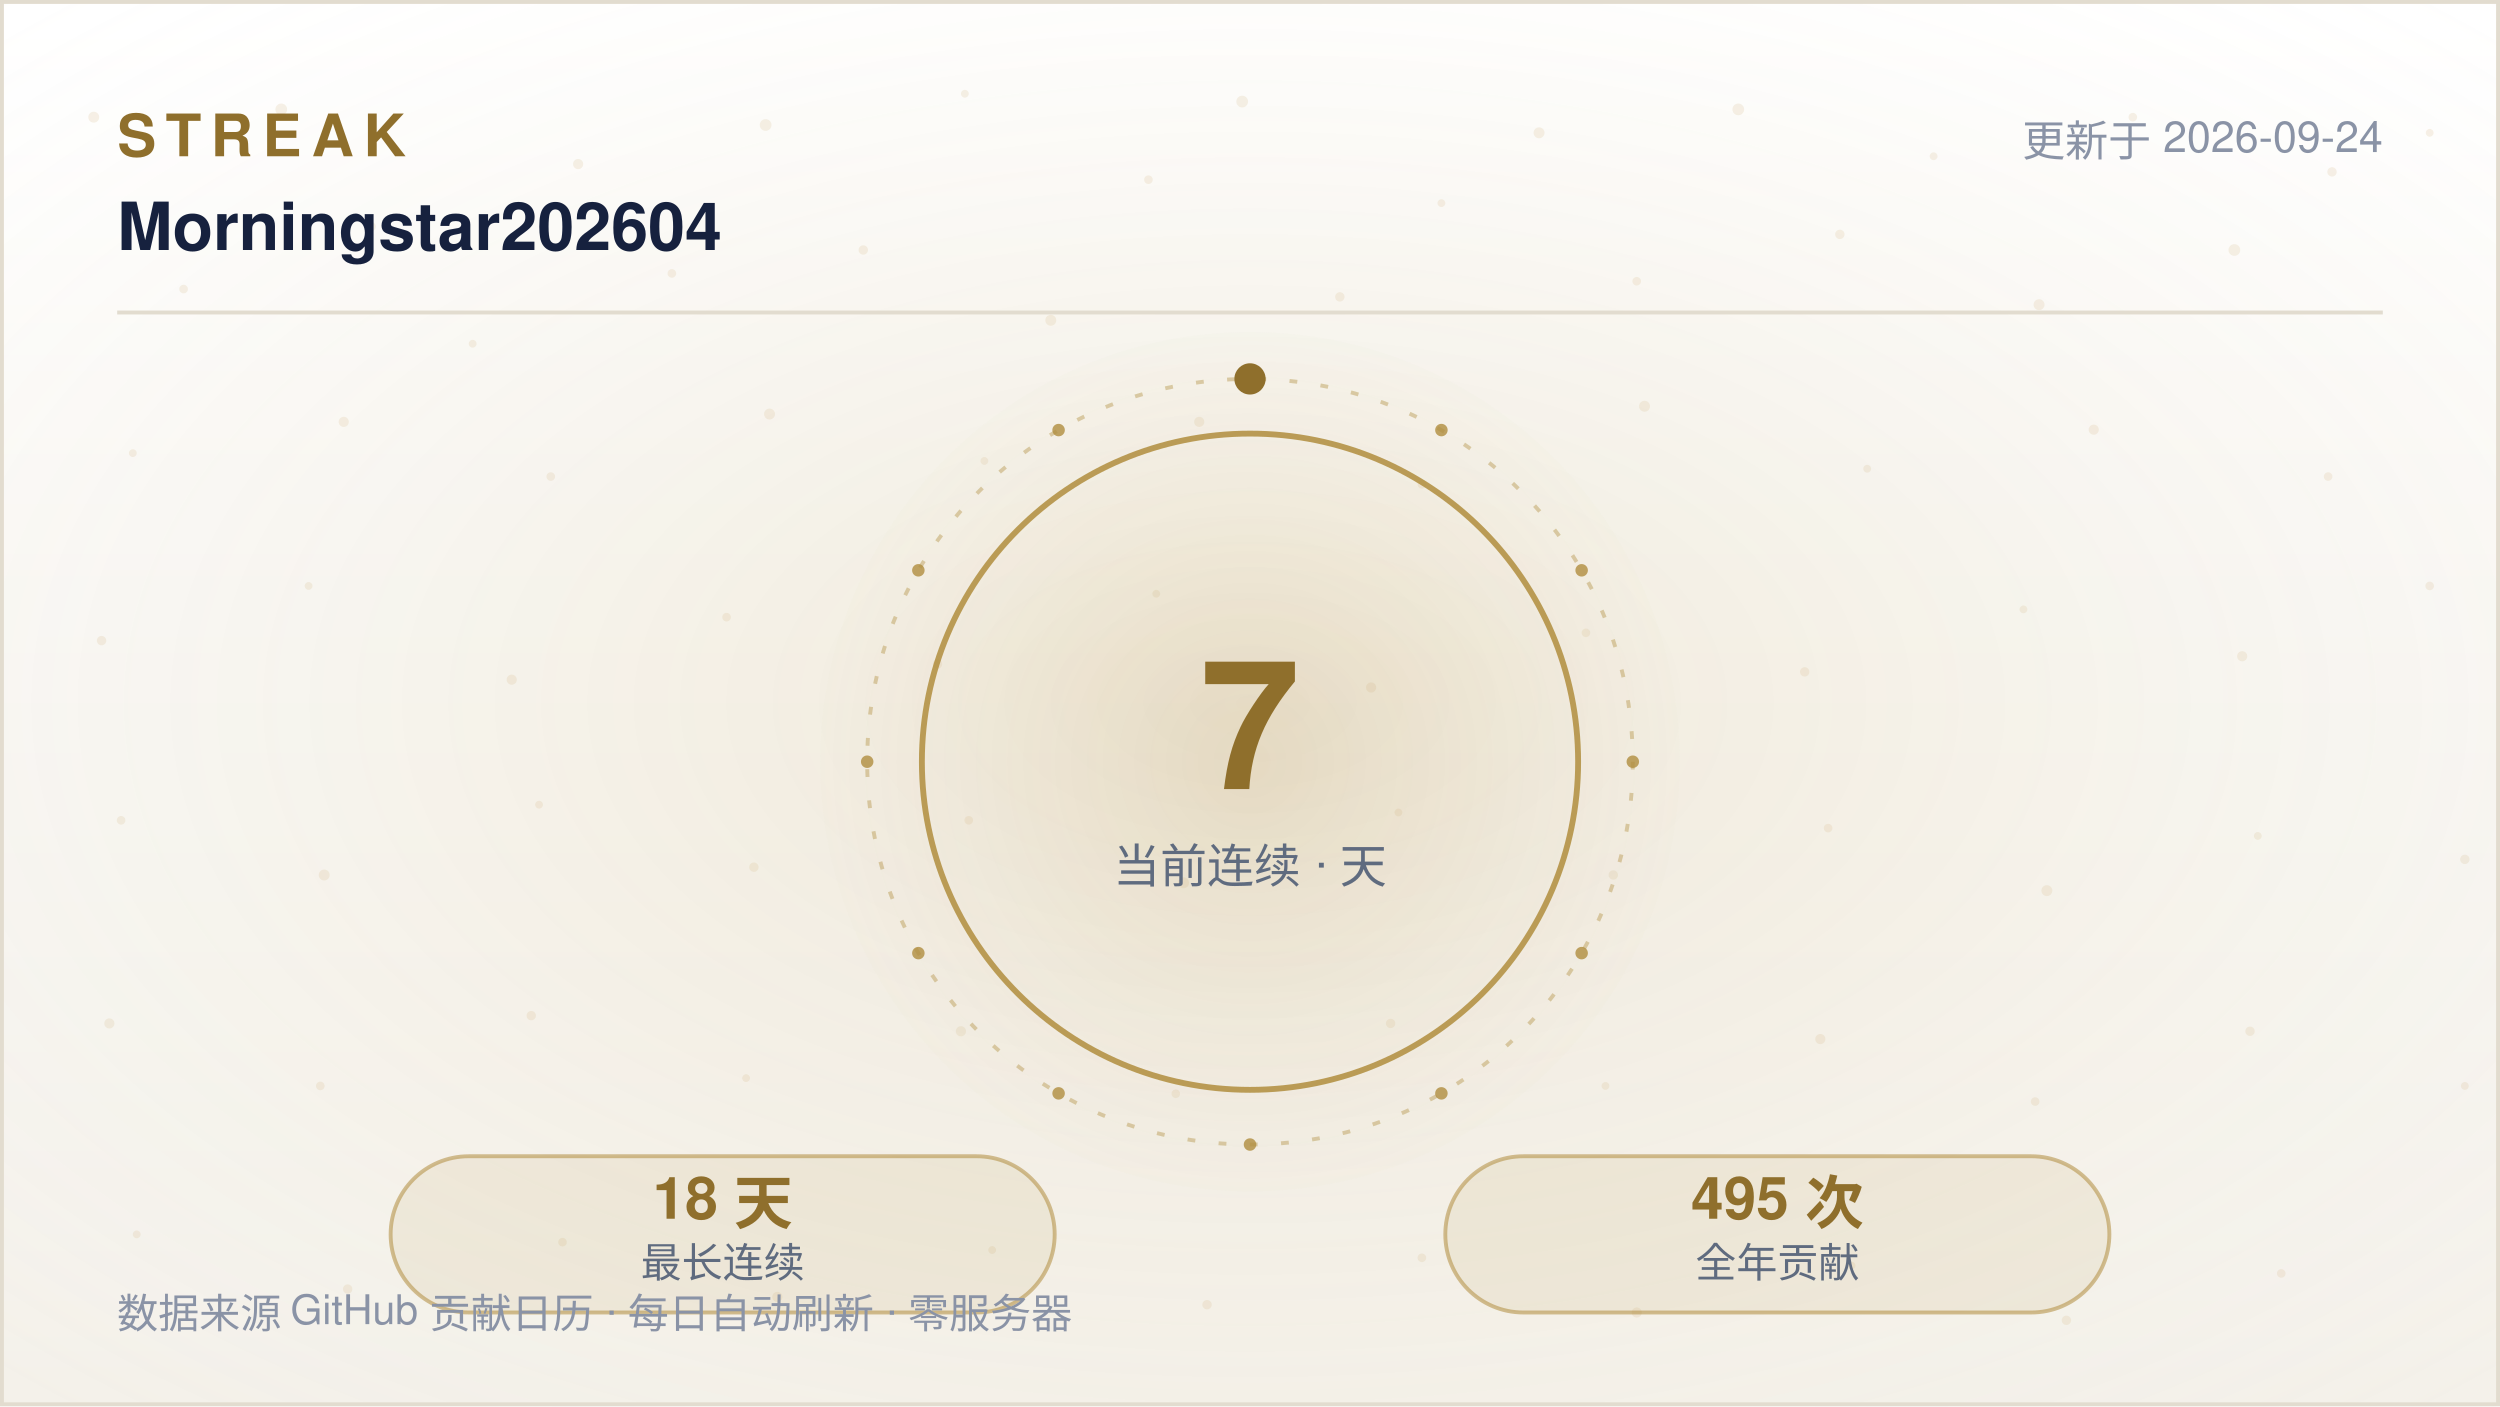
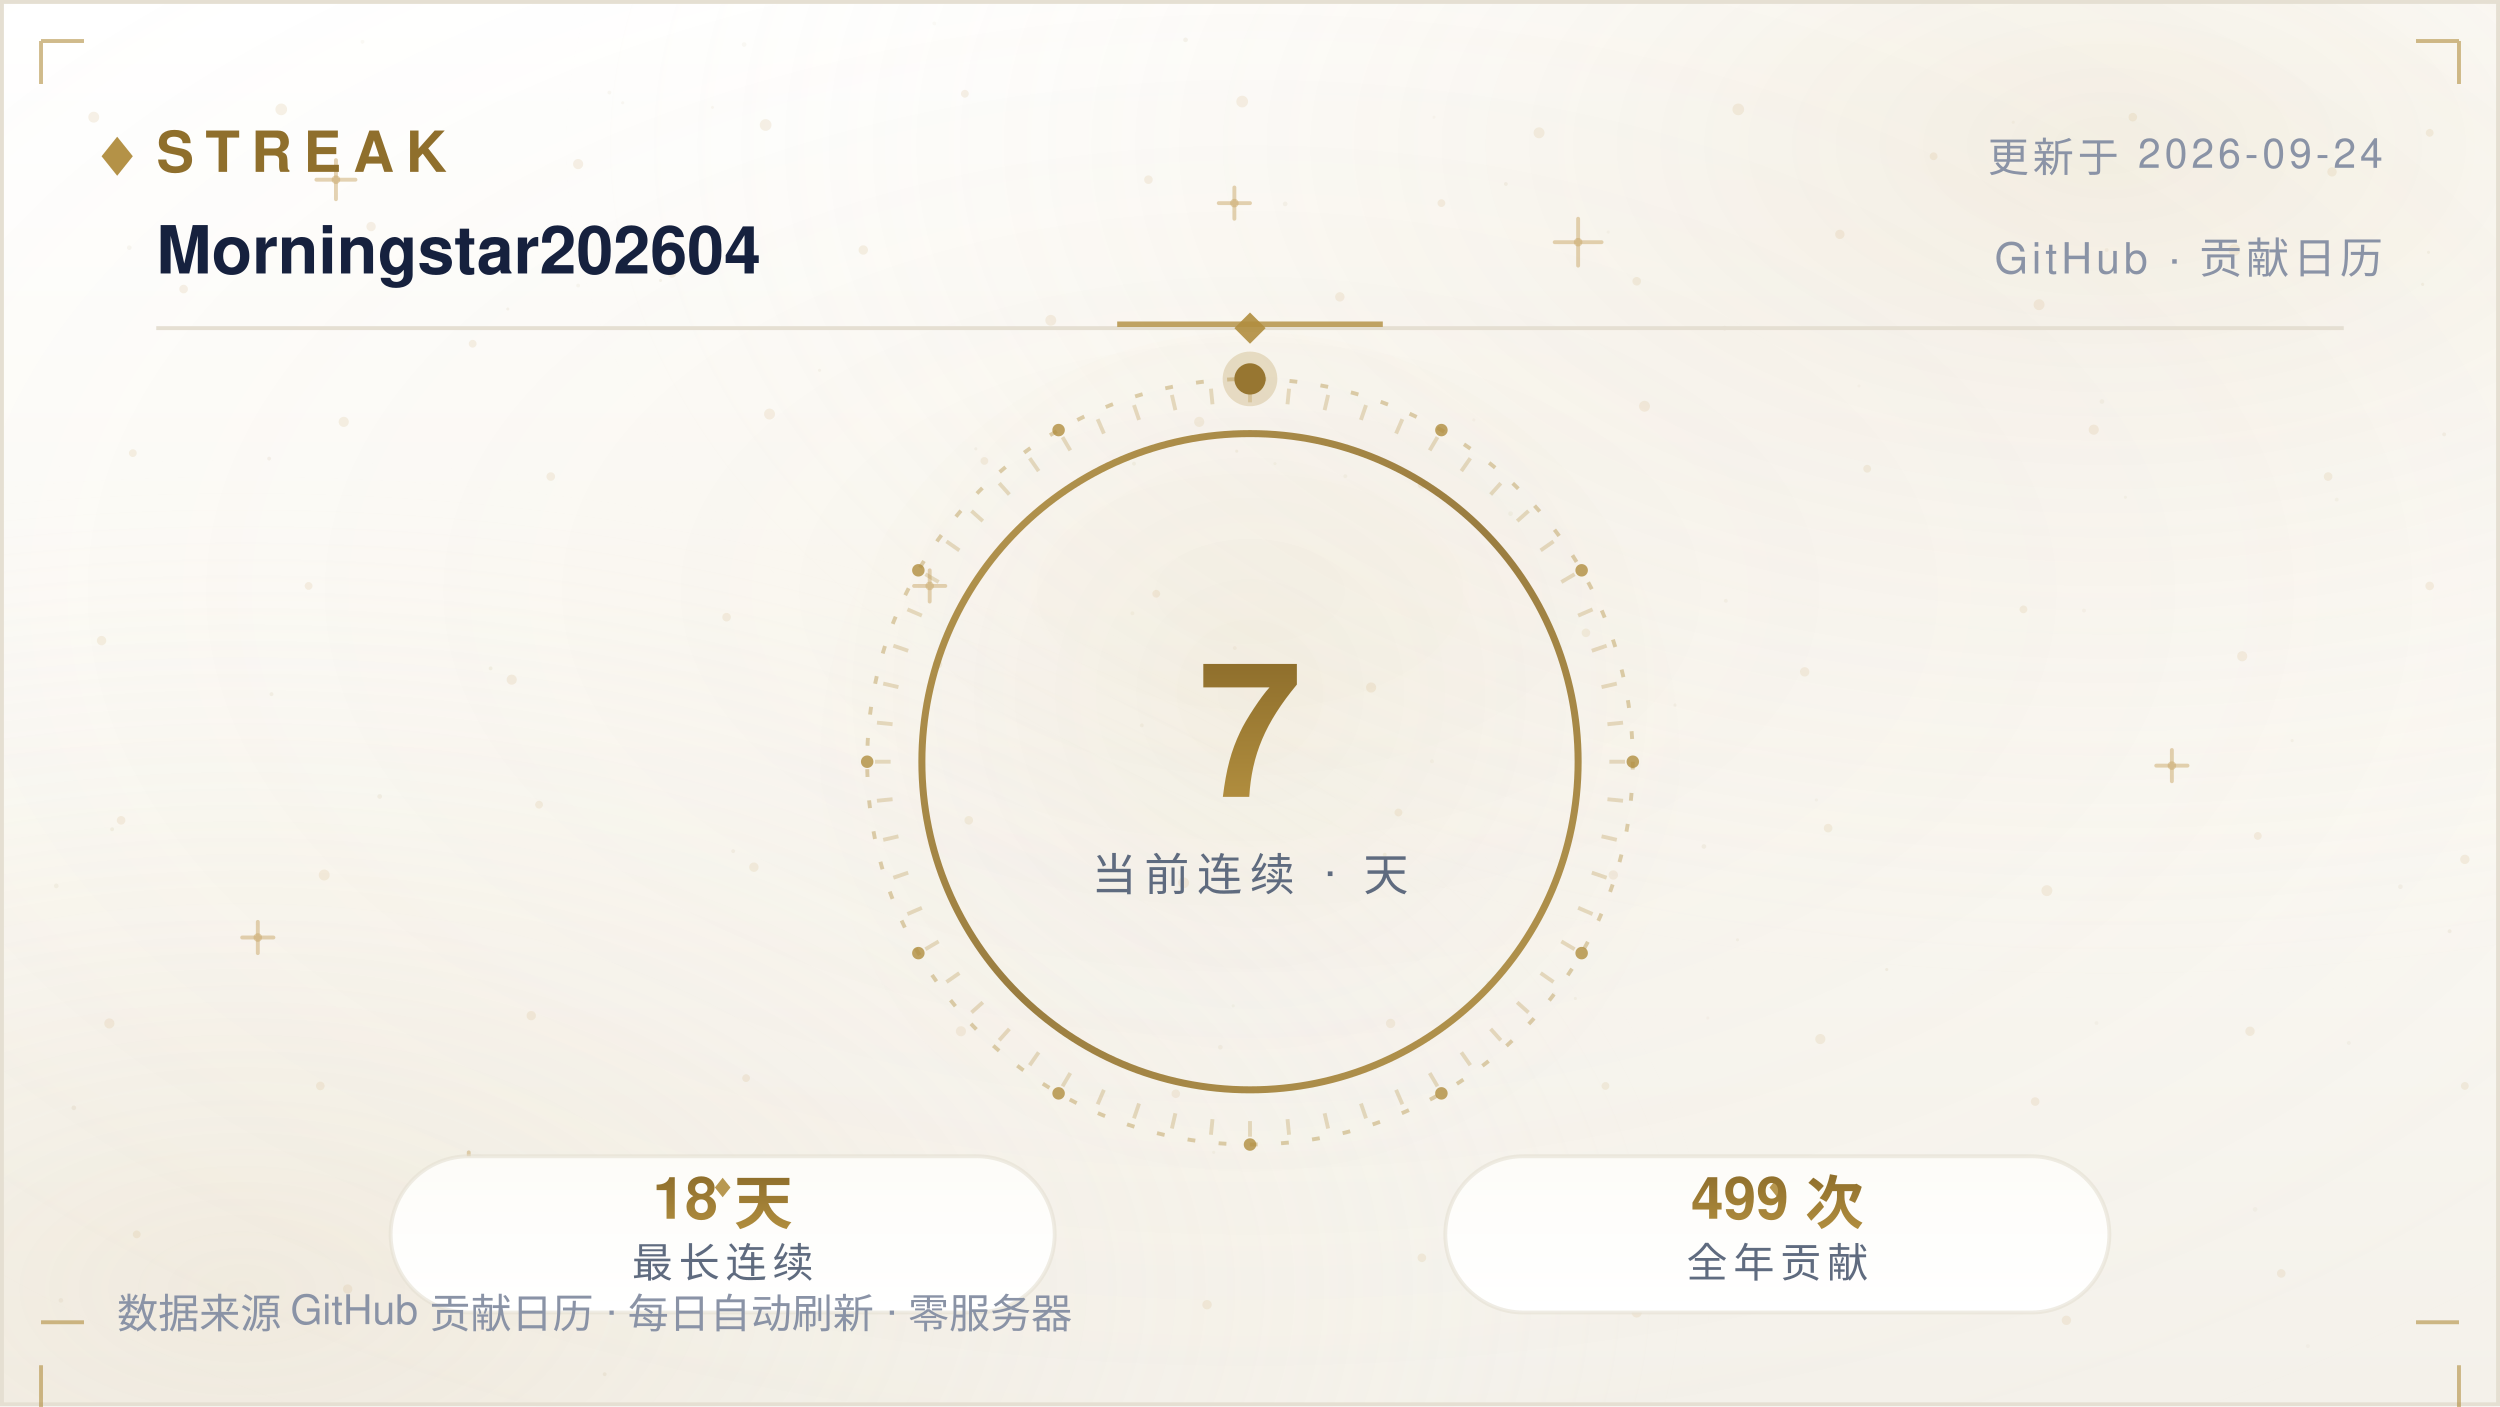
<svg xmlns="http://www.w3.org/2000/svg" width="640" height="360" viewBox="0 0 640 360" role="img" aria-label="Streak — Morningstar202604">
  <defs>
    <linearGradient id="bg" x1="0" y1="0" x2="0" y2="1">
      <stop offset="0" stop-color="#FFFFFF" />
+       <stop offset="0.5" stop-color="#FBF9F4" />
      <stop offset="1" stop-color="#F4F1EA" />
    </linearGradient>
-     <radialGradient id="glow" cx="0.5" cy="0.5" r="0.75">
-       <stop offset="0" stop-color="#B08D3E" stop-opacity="0.16" />
+     <radialGradient id="nebG" cx="0.84" cy="0.10" r="0.62">
+       <stop offset="0" stop-color="#B08D3E" stop-opacity="0.14" />
+       <stop offset="1" stop-color="#FFFFFF" stop-opacity="0" />
+     </radialGradient>
+     <radialGradient id="nebB" cx="0.10" cy="0.92" r="0.60">
+       <stop offset="0" stop-color="#DCCBA8" stop-opacity="0.2" />
+       <stop offset="1" stop-color="#FFFFFF" stop-opacity="0" />
+     </radialGradient>
+     <radialGradient id="glow" cx="0.5" cy="0.42" r="0.72">
+       <stop offset="0" stop-color="#B08D3E" stop-opacity="0.06" />
      <stop offset="1" stop-color="#FFFFFF" stop-opacity="0" />
    </radialGradient>
  </defs>
  <rect width="640" height="360" fill="url(#bg)" />
+   <rect width="640" height="360" fill="url(#nebG)" />
+   <rect width="640" height="360" fill="url(#nebB)" />
  <rect width="640" height="360" fill="url(#glow)" />
  <circle cx="24" cy="30" r="1.4" fill="#C9A86A" opacity="0.16" />
  <circle cx="47" cy="74" r="1.1" fill="#C9A86A" opacity="0.16" />
  <circle cx="72" cy="28" r="1.5" fill="#C9A86A" opacity="0.16" />
  <circle cx="95" cy="58" r="1.2" fill="#C9A86A" opacity="0.16" />
  <circle cx="121" cy="88" r="1" fill="#C9A86A" opacity="0.16" />
  <circle cx="148" cy="42" r="1.3" fill="#C9A86A" opacity="0.16" />
  <circle cx="172" cy="70" r="1.1" fill="#C9A86A" opacity="0.16" />
  <circle cx="196" cy="32" r="1.5" fill="#C9A86A" opacity="0.16" />
  <circle cx="221" cy="64" r="1.2" fill="#C9A86A" opacity="0.16" />
  <circle cx="247" cy="24" r="1" fill="#C9A86A" opacity="0.16" />
  <circle cx="269" cy="82" r="1.4" fill="#C9A86A" opacity="0.16" />
  <circle cx="294" cy="46" r="1.1" fill="#C9A86A" opacity="0.16" />
  <circle cx="318" cy="26" r="1.5" fill="#C9A86A" opacity="0.16" />
  <circle cx="343" cy="76" r="1.2" fill="#C9A86A" opacity="0.16" />
  <circle cx="369" cy="52" r="1" fill="#C9A86A" opacity="0.16" />
  <circle cx="394" cy="34" r="1.4" fill="#C9A86A" opacity="0.16" />
  <circle cx="419" cy="72" r="1.1" fill="#C9A86A" opacity="0.16" />
  <circle cx="445" cy="28" r="1.5" fill="#C9A86A" opacity="0.16" />
  <circle cx="471" cy="60" r="1.2" fill="#C9A86A" opacity="0.16" />
  <circle cx="495" cy="40" r="1" fill="#C9A86A" opacity="0.16" />
  <circle cx="522" cy="78" r="1.4" fill="#C9A86A" opacity="0.16" />
  <circle cx="546" cy="30" r="1.1" fill="#C9A86A" opacity="0.16" />
  <circle cx="572" cy="64" r="1.5" fill="#C9A86A" opacity="0.16" />
  <circle cx="597" cy="44" r="1.2" fill="#C9A86A" opacity="0.16" />
  <circle cx="622" cy="34" r="1" fill="#C9A86A" opacity="0.16" />
  <circle cx="34" cy="116" r="1" fill="#C9A86A" opacity="0.16" />
  <circle cx="88" cy="108" r="1.3" fill="#C9A86A" opacity="0.16" />
  <circle cx="141" cy="122" r="1.1" fill="#C9A86A" opacity="0.16" />
  <circle cx="197" cy="106" r="1.4" fill="#C9A86A" opacity="0.16" />
  <circle cx="252" cy="118" r="1" fill="#C9A86A" opacity="0.16" />
  <circle cx="307" cy="108" r="1.3" fill="#C9A86A" opacity="0.16" />
  <circle cx="364" cy="124" r="1.1" fill="#C9A86A" opacity="0.16" />
  <circle cx="421" cy="104" r="1.4" fill="#C9A86A" opacity="0.16" />
  <circle cx="478" cy="120" r="1" fill="#C9A86A" opacity="0.16" />
  <circle cx="536" cy="110" r="1.3" fill="#C9A86A" opacity="0.16" />
  <circle cx="596" cy="122" r="1.1" fill="#C9A86A" opacity="0.16" />
  <circle cx="26" cy="164" r="1.2" fill="#C9A86A" opacity="0.16" />
  <circle cx="79" cy="150" r="1" fill="#C9A86A" opacity="0.16" />
  <circle cx="131" cy="174" r="1.3" fill="#C9A86A" opacity="0.16" />
  <circle cx="186" cy="158" r="1.1" fill="#C9A86A" opacity="0.16" />
  <circle cx="240" cy="170" r="1.2" fill="#C9A86A" opacity="0.16" />
  <circle cx="296" cy="152" r="1" fill="#C9A86A" opacity="0.16" />
  <circle cx="351" cy="176" r="1.3" fill="#C9A86A" opacity="0.16" />
  <circle cx="406" cy="162" r="1.1" fill="#C9A86A" opacity="0.16" />
  <circle cx="462" cy="172" r="1.2" fill="#C9A86A" opacity="0.16" />
  <circle cx="518" cy="156" r="1" fill="#C9A86A" opacity="0.16" />
  <circle cx="574" cy="168" r="1.3" fill="#C9A86A" opacity="0.16" />
  <circle cx="622" cy="150" r="1.1" fill="#C9A86A" opacity="0.16" />
  <circle cx="31" cy="210" r="1.1" fill="#C9A86A" opacity="0.16" />
  <circle cx="83" cy="224" r="1.4" fill="#C9A86A" opacity="0.16" />
  <circle cx="138" cy="206" r="1" fill="#C9A86A" opacity="0.16" />
  <circle cx="193" cy="222" r="1.2" fill="#C9A86A" opacity="0.16" />
  <circle cx="248" cy="210" r="1.1" fill="#C9A86A" opacity="0.16" />
  <circle cx="303" cy="226" r="1.4" fill="#C9A86A" opacity="0.16" />
  <circle cx="358" cy="208" r="1" fill="#C9A86A" opacity="0.16" />
  <circle cx="413" cy="224" r="1.2" fill="#C9A86A" opacity="0.16" />
  <circle cx="468" cy="212" r="1.1" fill="#C9A86A" opacity="0.16" />
  <circle cx="524" cy="228" r="1.4" fill="#C9A86A" opacity="0.16" />
  <circle cx="578" cy="214" r="1" fill="#C9A86A" opacity="0.16" />
  <circle cx="631" cy="220" r="1.2" fill="#C9A86A" opacity="0.16" />
  <circle cx="28" cy="262" r="1.3" fill="#C9A86A" opacity="0.16" />
  <circle cx="82" cy="278" r="1.1" fill="#C9A86A" opacity="0.16" />
  <circle cx="136" cy="260" r="1.2" fill="#C9A86A" opacity="0.16" />
  <circle cx="191" cy="276" r="1" fill="#C9A86A" opacity="0.16" />
  <circle cx="246" cy="264" r="1.3" fill="#C9A86A" opacity="0.16" />
  <circle cx="301" cy="280" r="1.1" fill="#C9A86A" opacity="0.16" />
  <circle cx="356" cy="262" r="1.2" fill="#C9A86A" opacity="0.16" />
  <circle cx="411" cy="278" r="1" fill="#C9A86A" opacity="0.16" />
  <circle cx="466" cy="266" r="1.3" fill="#C9A86A" opacity="0.16" />
  <circle cx="521" cy="282" r="1.1" fill="#C9A86A" opacity="0.16" />
  <circle cx="576" cy="264" r="1.2" fill="#C9A86A" opacity="0.16" />
  <circle cx="631" cy="278" r="1" fill="#C9A86A" opacity="0.16" />
  <circle cx="35" cy="316" r="1" fill="#C9A86A" opacity="0.16" />
  <circle cx="89" cy="330" r="1.2" fill="#C9A86A" opacity="0.16" />
  <circle cx="144" cy="318" r="1.1" fill="#C9A86A" opacity="0.16" />
  <circle cx="199" cy="332" r="1.3" fill="#C9A86A" opacity="0.16" />
  <circle cx="254" cy="320" r="1" fill="#C9A86A" opacity="0.16" />
  <circle cx="309" cy="334" r="1.2" fill="#C9A86A" opacity="0.16" />
  <circle cx="364" cy="322" r="1.1" fill="#C9A86A" opacity="0.16" />
  <circle cx="419" cy="336" r="1.3" fill="#C9A86A" opacity="0.16" />
  <circle cx="474" cy="324" r="1" fill="#C9A86A" opacity="0.16" />
  <circle cx="529" cy="338" r="1.2" fill="#C9A86A" opacity="0.16" />
  <circle cx="584" cy="326" r="1.1" fill="#C9A86A" opacity="0.16" />
-   <rect x="0.5" y="0.5" width="639" height="359" fill="none" stroke="#E2DCCF" stroke-width="1" />
-   <text x="30" y="40" font-family="'Segoe UI',Helvetica,Arial,'PingFang SC','Microsoft YaHei',sans-serif" font-size="15" font-weight="700" letter-spacing="2.5" fill="#8F6F2C">STREAK</text>
-   <text x="610" y="40" text-anchor="end" font-family="'Segoe UI',Helvetica,Arial,'PingFang SC','Microsoft YaHei',sans-serif" font-size="11" fill="#8A93A6">更新于 2026-09-24</text>
-   <text x="30" y="64" font-family="'Segoe UI',Helvetica,Arial,'PingFang SC','Microsoft YaHei',sans-serif" font-size="17" font-weight="600" fill="#16213E">Morningstar202604</text>
-   <line x1="30" y1="80" x2="610" y2="80" stroke="#E2DCCF" stroke-width="1" />
+   <path d="M81.0 46.0 H91.0 M86.0 41.0 V51.0" stroke="#C9A86A" stroke-width="1" stroke-linecap="round" opacity="0.5" />
+   <circle cx="86.0" cy="46.0" r="1.1" fill="#C9A86A" opacity="0.5" />
+   <path d="M234.0 150.0 H242.0 M238.0 146.0 V154.0" stroke="#C9A86A" stroke-width="1" stroke-linecap="round" opacity="0.5" />
+   <circle cx="238.0" cy="150.0" r="1.1" fill="#C9A86A" opacity="0.5" />
+   <path d="M398.0 62.0 H410.0 M404.0 56.0 V68.0" stroke="#C9A86A" stroke-width="1" stroke-linecap="round" opacity="0.5" />
+   <circle cx="404.0" cy="62.0" r="1.1" fill="#C9A86A" opacity="0.5" />
+   <path d="M552.0 196.0 H560.0 M556.0 192.0 V200.0" stroke="#C9A86A" stroke-width="1" stroke-linecap="round" opacity="0.5" />
+   <circle cx="556.0" cy="196.0" r="1.1" fill="#C9A86A" opacity="0.5" />
+   <path d="M115.0 300.0 H125.0 M120.0 295.0 V305.0" stroke="#C9A86A" stroke-width="1" stroke-linecap="round" opacity="0.5" />
+   <circle cx="120.0" cy="300.0" r="1.1" fill="#C9A86A" opacity="0.5" />
+   <path d="M488.0 330.0 H496.0 M492.0 326.0 V334.0" stroke="#C9A86A" stroke-width="1" stroke-linecap="round" opacity="0.5" />
+   <circle cx="492.0" cy="330.0" r="1.1" fill="#C9A86A" opacity="0.5" />
+   <path d="M312.0 52.0 H320.0 M316.0 48.0 V56.0" stroke="#C9A86A" stroke-width="1" stroke-linecap="round" opacity="0.5" />
+   <circle cx="316.0" cy="52.0" r="1.1" fill="#C9A86A" opacity="0.5" />
+   <path d="M62.0 240.0 H70.0 M66.0 236.0 V244.0" stroke="#C9A86A" stroke-width="1" stroke-linecap="round" opacity="0.5" />
+   <circle cx="66.0" cy="240.0" r="1.1" fill="#C9A86A" opacity="0.5" />
+   <circle cx="15.6" cy="332.9" r="0.6" fill="#8F6F2C" opacity="0.067" />
+   <circle cx="97.2" cy="203.9" r="0.6" fill="#8F6F2C" opacity="0.076" />
+   <circle cx="538.1" cy="102.8" r="0.6" fill="#8F6F2C" opacity="0.057" />
+   <circle cx="344.4" cy="121.9" r="0.5" fill="#8F6F2C" opacity="0.057" />
+   <circle cx="159.4" cy="26.3" r="0.4" fill="#8F6F2C" opacity="0.048" />
+   <circle cx="28.7" cy="212.3" r="0.5" fill="#8F6F2C" opacity="0.080" />
+   <circle cx="209.8" cy="94.8" r="0.4" fill="#8F6F2C" opacity="0.060" />
+   <circle cx="316.1" cy="165.9" r="0.5" fill="#8F6F2C" opacity="0.057" />
+   <circle cx="590.8" cy="344.6" r="0.5" fill="#8F6F2C" opacity="0.037" />
+   <circle cx="539.3" cy="64.0" r="0.5" fill="#8F6F2C" opacity="0.068" />
+   <circle cx="385.5" cy="47.1" r="0.5" fill="#8F6F2C" opacity="0.076" />
+   <circle cx="292.3" cy="185.7" r="0.5" fill="#8F6F2C" opacity="0.060" />
+   <circle cx="536.7" cy="261.9" r="0.5" fill="#8F6F2C" opacity="0.046" />
+   <circle cx="377.3" cy="107.5" r="0.4" fill="#8F6F2C" opacity="0.041" />
+   <circle cx="92.8" cy="10.7" r="0.5" fill="#8F6F2C" opacity="0.044" />
+   <circle cx="354.5" cy="218.8" r="0.5" fill="#8F6F2C" opacity="0.080" />
+   <circle cx="310.7" cy="295.0" r="0.4" fill="#8F6F2C" opacity="0.054" />
+   <circle cx="601.3" cy="267.0" r="0.5" fill="#8F6F2C" opacity="0.054" />
+   <circle cx="18.9" cy="283.6" r="0.6" fill="#8F6F2C" opacity="0.085" />
+   <circle cx="312.4" cy="268.1" r="0.6" fill="#8F6F2C" opacity="0.069" />
+   <circle cx="239.2" cy="6.0" r="0.5" fill="#8F6F2C" opacity="0.036" />
+   <circle cx="436.2" cy="216.7" r="0.6" fill="#8F6F2C" opacity="0.071" />
+   <circle cx="329.0" cy="52.2" r="0.6" fill="#8F6F2C" opacity="0.063" />
+   <circle cx="625.7" cy="111.2" r="0.5" fill="#8F6F2C" opacity="0.075" />
+   <circle cx="428.8" cy="180.5" r="0.4" fill="#8F6F2C" opacity="0.065" />
+   <circle cx="169.1" cy="71.8" r="0.4" fill="#8F6F2C" opacity="0.073" />
+   <circle cx="586.8" cy="189.6" r="0.4" fill="#8F6F2C" opacity="0.060" />
+   <circle cx="598.2" cy="127.9" r="0.5" fill="#8F6F2C" opacity="0.054" />
+   <circle cx="289.9" cy="157.0" r="0.5" fill="#8F6F2C" opacity="0.053" />
+   <circle cx="315.7" cy="257.5" r="0.4" fill="#8F6F2C" opacity="0.054" />
+   <circle cx="154.8" cy="351.8" r="0.5" fill="#8F6F2C" opacity="0.080" />
+   <circle cx="411.7" cy="59.4" r="0.4" fill="#8F6F2C" opacity="0.043" />
+   <circle cx="465.0" cy="204.8" r="0.4" fill="#8F6F2C" opacity="0.048" />
+   <circle cx="533.5" cy="156.3" r="0.5" fill="#8F6F2C" opacity="0.050" />
+   <circle cx="621.7" cy="64.6" r="0.4" fill="#8F6F2C" opacity="0.064" />
+   <circle cx="14.4" cy="226.8" r="0.6" fill="#8F6F2C" opacity="0.064" />
+   <circle cx="68.9" cy="117.4" r="0.5" fill="#8F6F2C" opacity="0.076" />
+   <circle cx="182.4" cy="27.5" r="0.4" fill="#8F6F2C" opacity="0.047" />
+   <circle cx="125.6" cy="171.1" r="0.5" fill="#8F6F2C" opacity="0.081" />
+   <circle cx="367.1" cy="30.0" r="0.4" fill="#8F6F2C" opacity="0.039" />
+   <circle cx="441.5" cy="84.0" r="0.6" fill="#8F6F2C" opacity="0.085" />
+   <circle cx="69.5" cy="177.7" r="0.5" fill="#8F6F2C" opacity="0.078" />
+   <circle cx="627.1" cy="238.4" r="0.5" fill="#8F6F2C" opacity="0.081" />
+   <circle cx="620.2" cy="72.8" r="0.4" fill="#8F6F2C" opacity="0.078" />
+   <circle cx="508.9" cy="322.2" r="0.4" fill="#8F6F2C" opacity="0.055" />
+   <circle cx="403.3" cy="255.6" r="0.4" fill="#8F6F2C" opacity="0.061" />
+   <circle cx="381.0" cy="251.6" r="0.5" fill="#8F6F2C" opacity="0.078" />
+   <circle cx="33.1" cy="63.4" r="0.6" fill="#8F6F2C" opacity="0.059" />
+   <circle cx="249.8" cy="114.9" r="0.4" fill="#8F6F2C" opacity="0.066" />
+   <circle cx="434.3" cy="297.1" r="0.4" fill="#8F6F2C" opacity="0.082" />
+   <circle cx="437.2" cy="260.6" r="0.4" fill="#8F6F2C" opacity="0.040" />
+   <circle cx="577.3" cy="309.6" r="0.6" fill="#8F6F2C" opacity="0.044" />
+   <circle cx="366.6" cy="194.9" r="0.5" fill="#8F6F2C" opacity="0.044" />
+   <circle cx="444.8" cy="240.6" r="0.4" fill="#8F6F2C" opacity="0.060" />
+   <circle cx="316.6" cy="115.5" r="0.4" fill="#8F6F2C" opacity="0.076" />
+   <circle cx="148.0" cy="73.1" r="0.5" fill="#8F6F2C" opacity="0.053" />
+   <circle cx="326.4" cy="118.7" r="0.4" fill="#8F6F2C" opacity="0.054" />
+   <circle cx="515.4" cy="31.3" r="0.4" fill="#8F6F2C" opacity="0.047" />
+   <circle cx="182.8" cy="84.2" r="0.4" fill="#8F6F2C" opacity="0.039" />
+   <circle cx="475.9" cy="98.8" r="0.4" fill="#8F6F2C" opacity="0.037" />
+   <circle cx="441.8" cy="153.8" r="0.5" fill="#8F6F2C" opacity="0.057" />
+   <circle cx="386.7" cy="131.5" r="0.6" fill="#8F6F2C" opacity="0.059" />
+   <circle cx="303.5" cy="10.2" r="0.6" fill="#8F6F2C" opacity="0.074" />
+   <circle cx="544.1" cy="127.3" r="0.4" fill="#8F6F2C" opacity="0.054" />
+   <circle cx="156.0" cy="23.7" r="0.5" fill="#8F6F2C" opacity="0.051" />
+   <circle cx="614.5" cy="227.0" r="0.6" fill="#8F6F2C" opacity="0.068" />
+   <circle cx="397.8" cy="254.4" r="0.4" fill="#8F6F2C" opacity="0.042" />
+   <circle cx="190.5" cy="11.4" r="0.6" fill="#8F6F2C" opacity="0.043" />
+   <circle cx="483.0" cy="248.2" r="0.4" fill="#8F6F2C" opacity="0.085" />
+   <circle cx="187.7" cy="217.9" r="0.5" fill="#8F6F2C" opacity="0.067" />
+   <circle cx="290.3" cy="118.7" r="0.5" fill="#8F6F2C" opacity="0.068" />
+   <circle cx="130.0" cy="79.1" r="0.4" fill="#8F6F2C" opacity="0.074" />
+   <rect x="0.5" y="0.5" width="639" height="359" fill="none" stroke="#E5DFD2" stroke-width="1" />
+   <path d="M10.5 10.5 h11 M10.5 10.5 v11" fill="none" stroke="#B08D3E" stroke-width="1" opacity="0.6" />
+   <path d="M618.5 10.5 h11 M629.5 10.5 v11" fill="none" stroke="#B08D3E" stroke-width="1" opacity="0.6" />
+   <path d="M10.5 338.5 h11 M10.5 349.5 v11" fill="none" stroke="#B08D3E" stroke-width="1" opacity="0.6" />
+   <path d="M618.5 338.5 h11 M629.5 349.5 v11" fill="none" stroke="#B08D3E" stroke-width="1" opacity="0.6" />
+   <defs>
+     <linearGradient id="gtsk" x1="0" y1="0" x2="0" y2="1">
+       <stop offset="0" stop-color="#8F6F2C" />
+       <stop offset="1" stop-color="#B08D3E" />
+     </linearGradient>
+     <linearGradient id="grk" x1="0" y1="0" x2="1" y2="1">
+       <stop offset="0" stop-color="#B08D3E" />
+       <stop offset="0.5" stop-color="#8F6F2C" />
+       <stop offset="1" stop-color="#B08D3E" />
+     </linearGradient>
+     <linearGradient id="ppanel" x1="0" y1="0" x2="0" y2="1">
+       <stop offset="0" stop-color="#FDFCF8" />
+       <stop offset="1" stop-color="#FFFFFF" />
+     </linearGradient>
+   </defs>
+   <path d="M26 40 l4 -5 l4 5 l-4 5 z" fill="#B08D3E" opacity="0.95" />
+   <text x="40" y="44" font-family="'Segoe UI',Helvetica,Arial,'PingFang SC','Microsoft YaHei',sans-serif" font-size="14.5" font-weight="700" letter-spacing="3" fill="#8F6F2C">STREAK</text>
+   <text x="610" y="44" text-anchor="end" font-family="'Segoe UI',Helvetica,Arial,'PingFang SC','Microsoft YaHei',sans-serif" font-size="10.5" letter-spacing="1" fill="#8A93A6">更新于 2026-09-24</text>
+   <text x="40" y="70" font-family="'Segoe UI',Helvetica,Arial,'PingFang SC','Microsoft YaHei',sans-serif" font-size="17" font-weight="600" fill="#16213E">Morningstar202604</text>
+   <text x="610" y="70" text-anchor="end" font-family="'Segoe UI',Helvetica,Arial,'PingFang SC','Microsoft YaHei',sans-serif" font-size="11" letter-spacing="1" fill="#8A93A6">GitHub · 贡献日历</text>
+   <line x1="40" y1="84" x2="600" y2="84" stroke="#E5DFD2" stroke-width="1" />
+   <line x1="286" y1="83" x2="354" y2="83" stroke="#B08D3E" stroke-width="1.4" opacity="0.8" />
+   <path d="M320 80 l4 4 l-4 4 l-4 -4 z" fill="#B08D3E" opacity="0.9" />
  <circle cx="320" cy="195" r="110" fill="url(#glow)" />
-   <circle cx="320" cy="195" r="84" fill="none" stroke="#B08D3E" stroke-opacity="0.85" stroke-width="1.5" />
+   <circle cx="320" cy="195" r="84" fill="none" stroke="url(#grk)" stroke-opacity="0.9" stroke-width="1.8" />
  <circle cx="320" cy="195" r="98" fill="none" stroke="#B08D3E" stroke-opacity="0.4" stroke-dasharray="2 6" />
  <circle cx="418.0" cy="195.0" r="1.6" fill="#B08D3E" opacity="0.8" />
  <circle cx="404.9" cy="244.0" r="1.6" fill="#B08D3E" opacity="0.8" />
  <circle cx="369.0" cy="279.9" r="1.6" fill="#B08D3E" opacity="0.8" />
  <circle cx="320.0" cy="293.0" r="1.6" fill="#B08D3E" opacity="0.8" />
  <circle cx="271.0" cy="279.9" r="1.6" fill="#B08D3E" opacity="0.8" />
  <circle cx="235.1" cy="244.0" r="1.6" fill="#B08D3E" opacity="0.8" />
  <circle cx="222.0" cy="195.0" r="1.6" fill="#B08D3E" opacity="0.8" />
  <circle cx="235.1" cy="146.0" r="1.6" fill="#B08D3E" opacity="0.8" />
  <circle cx="271.0" cy="110.1" r="1.6" fill="#B08D3E" opacity="0.8" />
  <circle cx="320.0" cy="97.0" r="1.6" fill="#B08D3E" opacity="0.8" />
  <circle cx="369.0" cy="110.1" r="1.6" fill="#B08D3E" opacity="0.8" />
  <circle cx="404.9" cy="146.0" r="1.6" fill="#B08D3E" opacity="0.8" />
+   <line x1="412.0" y1="195.0" x2="416.0" y2="195.0" stroke="#B08D3E" stroke-width="1" opacity="0.28" />
+   <line x1="411.5" y1="204.6" x2="415.5" y2="205.0" stroke="#B08D3E" stroke-width="1" opacity="0.28" />
+   <line x1="410.0" y1="214.1" x2="413.9" y2="215.0" stroke="#B08D3E" stroke-width="1" opacity="0.28" />
+   <line x1="407.5" y1="223.4" x2="411.3" y2="224.7" stroke="#B08D3E" stroke-width="1" opacity="0.28" />
+   <line x1="404.0" y1="232.4" x2="407.7" y2="234.0" stroke="#B08D3E" stroke-width="1" opacity="0.28" />
+   <line x1="399.7" y1="241.0" x2="403.1" y2="243.0" stroke="#B08D3E" stroke-width="1" opacity="0.28" />
+   <line x1="394.4" y1="249.1" x2="397.7" y2="251.4" stroke="#B08D3E" stroke-width="1" opacity="0.28" />
+   <line x1="388.4" y1="256.6" x2="391.3" y2="259.2" stroke="#B08D3E" stroke-width="1" opacity="0.28" />
+   <line x1="381.6" y1="263.4" x2="384.2" y2="266.3" stroke="#B08D3E" stroke-width="1" opacity="0.28" />
+   <line x1="374.1" y1="269.4" x2="376.4" y2="272.7" stroke="#B08D3E" stroke-width="1" opacity="0.28" />
+   <line x1="366.0" y1="274.7" x2="368.0" y2="278.1" stroke="#B08D3E" stroke-width="1" opacity="0.28" />
+   <line x1="357.4" y1="279.0" x2="359.0" y2="282.7" stroke="#B08D3E" stroke-width="1" opacity="0.28" />
+   <line x1="348.4" y1="282.5" x2="349.7" y2="286.3" stroke="#B08D3E" stroke-width="1" opacity="0.28" />
+   <line x1="339.1" y1="285.0" x2="340.0" y2="288.9" stroke="#B08D3E" stroke-width="1" opacity="0.28" />
+   <line x1="329.6" y1="286.5" x2="330.0" y2="290.5" stroke="#B08D3E" stroke-width="1" opacity="0.28" />
+   <line x1="320.0" y1="287.0" x2="320.0" y2="291.0" stroke="#B08D3E" stroke-width="1" opacity="0.28" />
+   <line x1="310.4" y1="286.5" x2="310.0" y2="290.5" stroke="#B08D3E" stroke-width="1" opacity="0.28" />
+   <line x1="300.9" y1="285.0" x2="300.0" y2="288.9" stroke="#B08D3E" stroke-width="1" opacity="0.28" />
+   <line x1="291.6" y1="282.5" x2="290.3" y2="286.3" stroke="#B08D3E" stroke-width="1" opacity="0.28" />
+   <line x1="282.6" y1="279.0" x2="281.0" y2="282.7" stroke="#B08D3E" stroke-width="1" opacity="0.28" />
+   <line x1="274.0" y1="274.7" x2="272.0" y2="278.1" stroke="#B08D3E" stroke-width="1" opacity="0.28" />
+   <line x1="265.9" y1="269.4" x2="263.6" y2="272.7" stroke="#B08D3E" stroke-width="1" opacity="0.28" />
+   <line x1="258.4" y1="263.4" x2="255.8" y2="266.3" stroke="#B08D3E" stroke-width="1" opacity="0.28" />
+   <line x1="251.6" y1="256.6" x2="248.7" y2="259.2" stroke="#B08D3E" stroke-width="1" opacity="0.28" />
+   <line x1="245.6" y1="249.1" x2="242.3" y2="251.4" stroke="#B08D3E" stroke-width="1" opacity="0.28" />
+   <line x1="240.3" y1="241.0" x2="236.9" y2="243.0" stroke="#B08D3E" stroke-width="1" opacity="0.28" />
+   <line x1="236.0" y1="232.4" x2="232.3" y2="234.0" stroke="#B08D3E" stroke-width="1" opacity="0.28" />
+   <line x1="232.5" y1="223.4" x2="228.7" y2="224.7" stroke="#B08D3E" stroke-width="1" opacity="0.28" />
+   <line x1="230.0" y1="214.1" x2="226.1" y2="215.0" stroke="#B08D3E" stroke-width="1" opacity="0.28" />
+   <line x1="228.5" y1="204.6" x2="224.5" y2="205.0" stroke="#B08D3E" stroke-width="1" opacity="0.28" />
+   <line x1="228.0" y1="195.0" x2="224.0" y2="195.0" stroke="#B08D3E" stroke-width="1" opacity="0.28" />
+   <line x1="228.5" y1="185.4" x2="224.5" y2="185.0" stroke="#B08D3E" stroke-width="1" opacity="0.28" />
+   <line x1="230.0" y1="175.9" x2="226.1" y2="175.0" stroke="#B08D3E" stroke-width="1" opacity="0.28" />
+   <line x1="232.5" y1="166.6" x2="228.7" y2="165.3" stroke="#B08D3E" stroke-width="1" opacity="0.28" />
+   <line x1="236.0" y1="157.6" x2="232.3" y2="156.0" stroke="#B08D3E" stroke-width="1" opacity="0.28" />
+   <line x1="240.3" y1="149.0" x2="236.9" y2="147.0" stroke="#B08D3E" stroke-width="1" opacity="0.28" />
+   <line x1="245.6" y1="140.9" x2="242.3" y2="138.6" stroke="#B08D3E" stroke-width="1" opacity="0.28" />
+   <line x1="251.6" y1="133.4" x2="248.7" y2="130.8" stroke="#B08D3E" stroke-width="1" opacity="0.28" />
+   <line x1="258.4" y1="126.6" x2="255.8" y2="123.7" stroke="#B08D3E" stroke-width="1" opacity="0.28" />
+   <line x1="265.9" y1="120.6" x2="263.6" y2="117.3" stroke="#B08D3E" stroke-width="1" opacity="0.28" />
+   <line x1="274.0" y1="115.3" x2="272.0" y2="111.9" stroke="#B08D3E" stroke-width="1" opacity="0.28" />
+   <line x1="282.6" y1="111.0" x2="281.0" y2="107.3" stroke="#B08D3E" stroke-width="1" opacity="0.28" />
+   <line x1="291.6" y1="107.5" x2="290.3" y2="103.7" stroke="#B08D3E" stroke-width="1" opacity="0.28" />
+   <line x1="300.9" y1="105.0" x2="300.0" y2="101.1" stroke="#B08D3E" stroke-width="1" opacity="0.28" />
+   <line x1="310.4" y1="103.5" x2="310.0" y2="99.5" stroke="#B08D3E" stroke-width="1" opacity="0.28" />
+   <line x1="320.0" y1="103.0" x2="320.0" y2="99.0" stroke="#B08D3E" stroke-width="1" opacity="0.28" />
+   <line x1="329.6" y1="103.5" x2="330.0" y2="99.5" stroke="#B08D3E" stroke-width="1" opacity="0.28" />
+   <line x1="339.1" y1="105.0" x2="340.0" y2="101.1" stroke="#B08D3E" stroke-width="1" opacity="0.28" />
+   <line x1="348.4" y1="107.5" x2="349.7" y2="103.7" stroke="#B08D3E" stroke-width="1" opacity="0.28" />
+   <line x1="357.4" y1="111.0" x2="359.0" y2="107.3" stroke="#B08D3E" stroke-width="1" opacity="0.28" />
+   <line x1="366.0" y1="115.3" x2="368.0" y2="111.9" stroke="#B08D3E" stroke-width="1" opacity="0.28" />
+   <line x1="374.1" y1="120.6" x2="376.4" y2="117.3" stroke="#B08D3E" stroke-width="1" opacity="0.28" />
+   <line x1="381.6" y1="126.6" x2="384.2" y2="123.7" stroke="#B08D3E" stroke-width="1" opacity="0.28" />
+   <line x1="388.4" y1="133.4" x2="391.3" y2="130.8" stroke="#B08D3E" stroke-width="1" opacity="0.28" />
+   <line x1="394.4" y1="140.9" x2="397.7" y2="138.6" stroke="#B08D3E" stroke-width="1" opacity="0.28" />
+   <line x1="399.7" y1="149.0" x2="403.1" y2="147.0" stroke="#B08D3E" stroke-width="1" opacity="0.28" />
+   <line x1="404.0" y1="157.6" x2="407.7" y2="156.0" stroke="#B08D3E" stroke-width="1" opacity="0.28" />
+   <line x1="407.5" y1="166.6" x2="411.3" y2="165.3" stroke="#B08D3E" stroke-width="1" opacity="0.28" />
+   <line x1="410.0" y1="175.9" x2="413.9" y2="175.0" stroke="#B08D3E" stroke-width="1" opacity="0.28" />
+   <line x1="411.5" y1="185.4" x2="415.5" y2="185.0" stroke="#B08D3E" stroke-width="1" opacity="0.28" />
  <circle cx="320" cy="97" r="4" fill="#8F6F2C" />
-   <text x="320" y="202" text-anchor="middle" font-family="'Segoe UI',Helvetica,Arial,'PingFang SC','Microsoft YaHei',sans-serif" font-size="46" font-weight="700" fill="#8F6F2C">7</text>
-   <text x="320" y="226" text-anchor="middle" font-family="'Segoe UI',Helvetica,Arial,'PingFang SC','Microsoft YaHei',sans-serif" font-size="12" fill="#5F6B7F">当前连续 · 天</text>
-   <rect x="100" y="296" width="170" height="40" rx="20" fill="#B08D3E" fill-opacity="0.10" stroke="#B08D3E" stroke-opacity="0.55" />
-   <text x="185" y="312" text-anchor="middle" font-family="'Segoe UI',Helvetica,Arial,'PingFang SC','Microsoft YaHei',sans-serif" font-size="15" font-weight="700" fill="#8F6F2C">18 天</text>
-   <text x="185" y="327" text-anchor="middle" font-family="'Segoe UI',Helvetica,Arial,'PingFang SC','Microsoft YaHei',sans-serif" font-size="10.5" fill="#5F6B7F">最长连续</text>
-   <rect x="370" y="296" width="170" height="40" rx="20" fill="#B08D3E" fill-opacity="0.10" stroke="#B08D3E" stroke-opacity="0.55" />
-   <text x="455" y="312" text-anchor="middle" font-family="'Segoe UI',Helvetica,Arial,'PingFang SC','Microsoft YaHei',sans-serif" font-size="15" font-weight="700" fill="#8F6F2C">495 次</text>
-   <text x="455" y="327" text-anchor="middle" font-family="'Segoe UI',Helvetica,Arial,'PingFang SC','Microsoft YaHei',sans-serif" font-size="10.5" fill="#5F6B7F">全年贡献</text>
+   <circle cx="320" cy="97" r="7" fill="#B08D3E" opacity="0.25" />
+   <text x="320" y="204" text-anchor="middle" font-family="'Segoe UI',Helvetica,Arial,'PingFang SC','Microsoft YaHei',sans-serif" font-size="48" font-weight="600" fill="url(#gtsk)">7</text>
+   <text x="320" y="228" text-anchor="middle" font-family="'Segoe UI',Helvetica,Arial,'PingFang SC','Microsoft YaHei',sans-serif" font-size="11.5" letter-spacing="2" fill="#5F6B7F">当前连续 · 天</text>
+   <rect x="100" y="296" width="170" height="40" rx="20" fill="url(#ppanel)" stroke="#E5DFD2" stroke-opacity="0.6" />
+   <path d="M183 304 l2 -2.5 l2 2.5 l-2 2.5 z" fill="#B08D3E" opacity="0.9" />
+   <text x="185" y="312" text-anchor="middle" font-family="'Segoe UI',Helvetica,Arial,'PingFang SC','Microsoft YaHei',sans-serif" font-size="15" font-weight="600" fill="url(#gtsk)">18 天</text>
+   <text x="185" y="327" text-anchor="middle" font-family="'Segoe UI',Helvetica,Arial,'PingFang SC','Microsoft YaHei',sans-serif" font-size="10.5" letter-spacing="1.5" fill="#5F6B7F">最长连续</text>
+   <rect x="370" y="296" width="170" height="40" rx="20" fill="url(#ppanel)" stroke="#E5DFD2" stroke-opacity="0.6" />
+   <path d="M453 304 l2 -2.5 l2 2.5 l-2 2.5 z" fill="#B08D3E" opacity="0.9" />
+   <text x="455" y="312" text-anchor="middle" font-family="'Segoe UI',Helvetica,Arial,'PingFang SC','Microsoft YaHei',sans-serif" font-size="15" font-weight="600" fill="url(#gtsk)">499 次</text>
+   <text x="455" y="327" text-anchor="middle" font-family="'Segoe UI',Helvetica,Arial,'PingFang SC','Microsoft YaHei',sans-serif" font-size="10.5" letter-spacing="1.5" fill="#5F6B7F">全年贡献</text>
  <text x="30" y="340" font-family="'Segoe UI',Helvetica,Arial,'PingFang SC','Microsoft YaHei',sans-serif" font-size="10.5" fill="#8A93A6">数据来源 GitHub 贡献日历 · 每日自动刷新 · 零服务器</text>
</svg>
